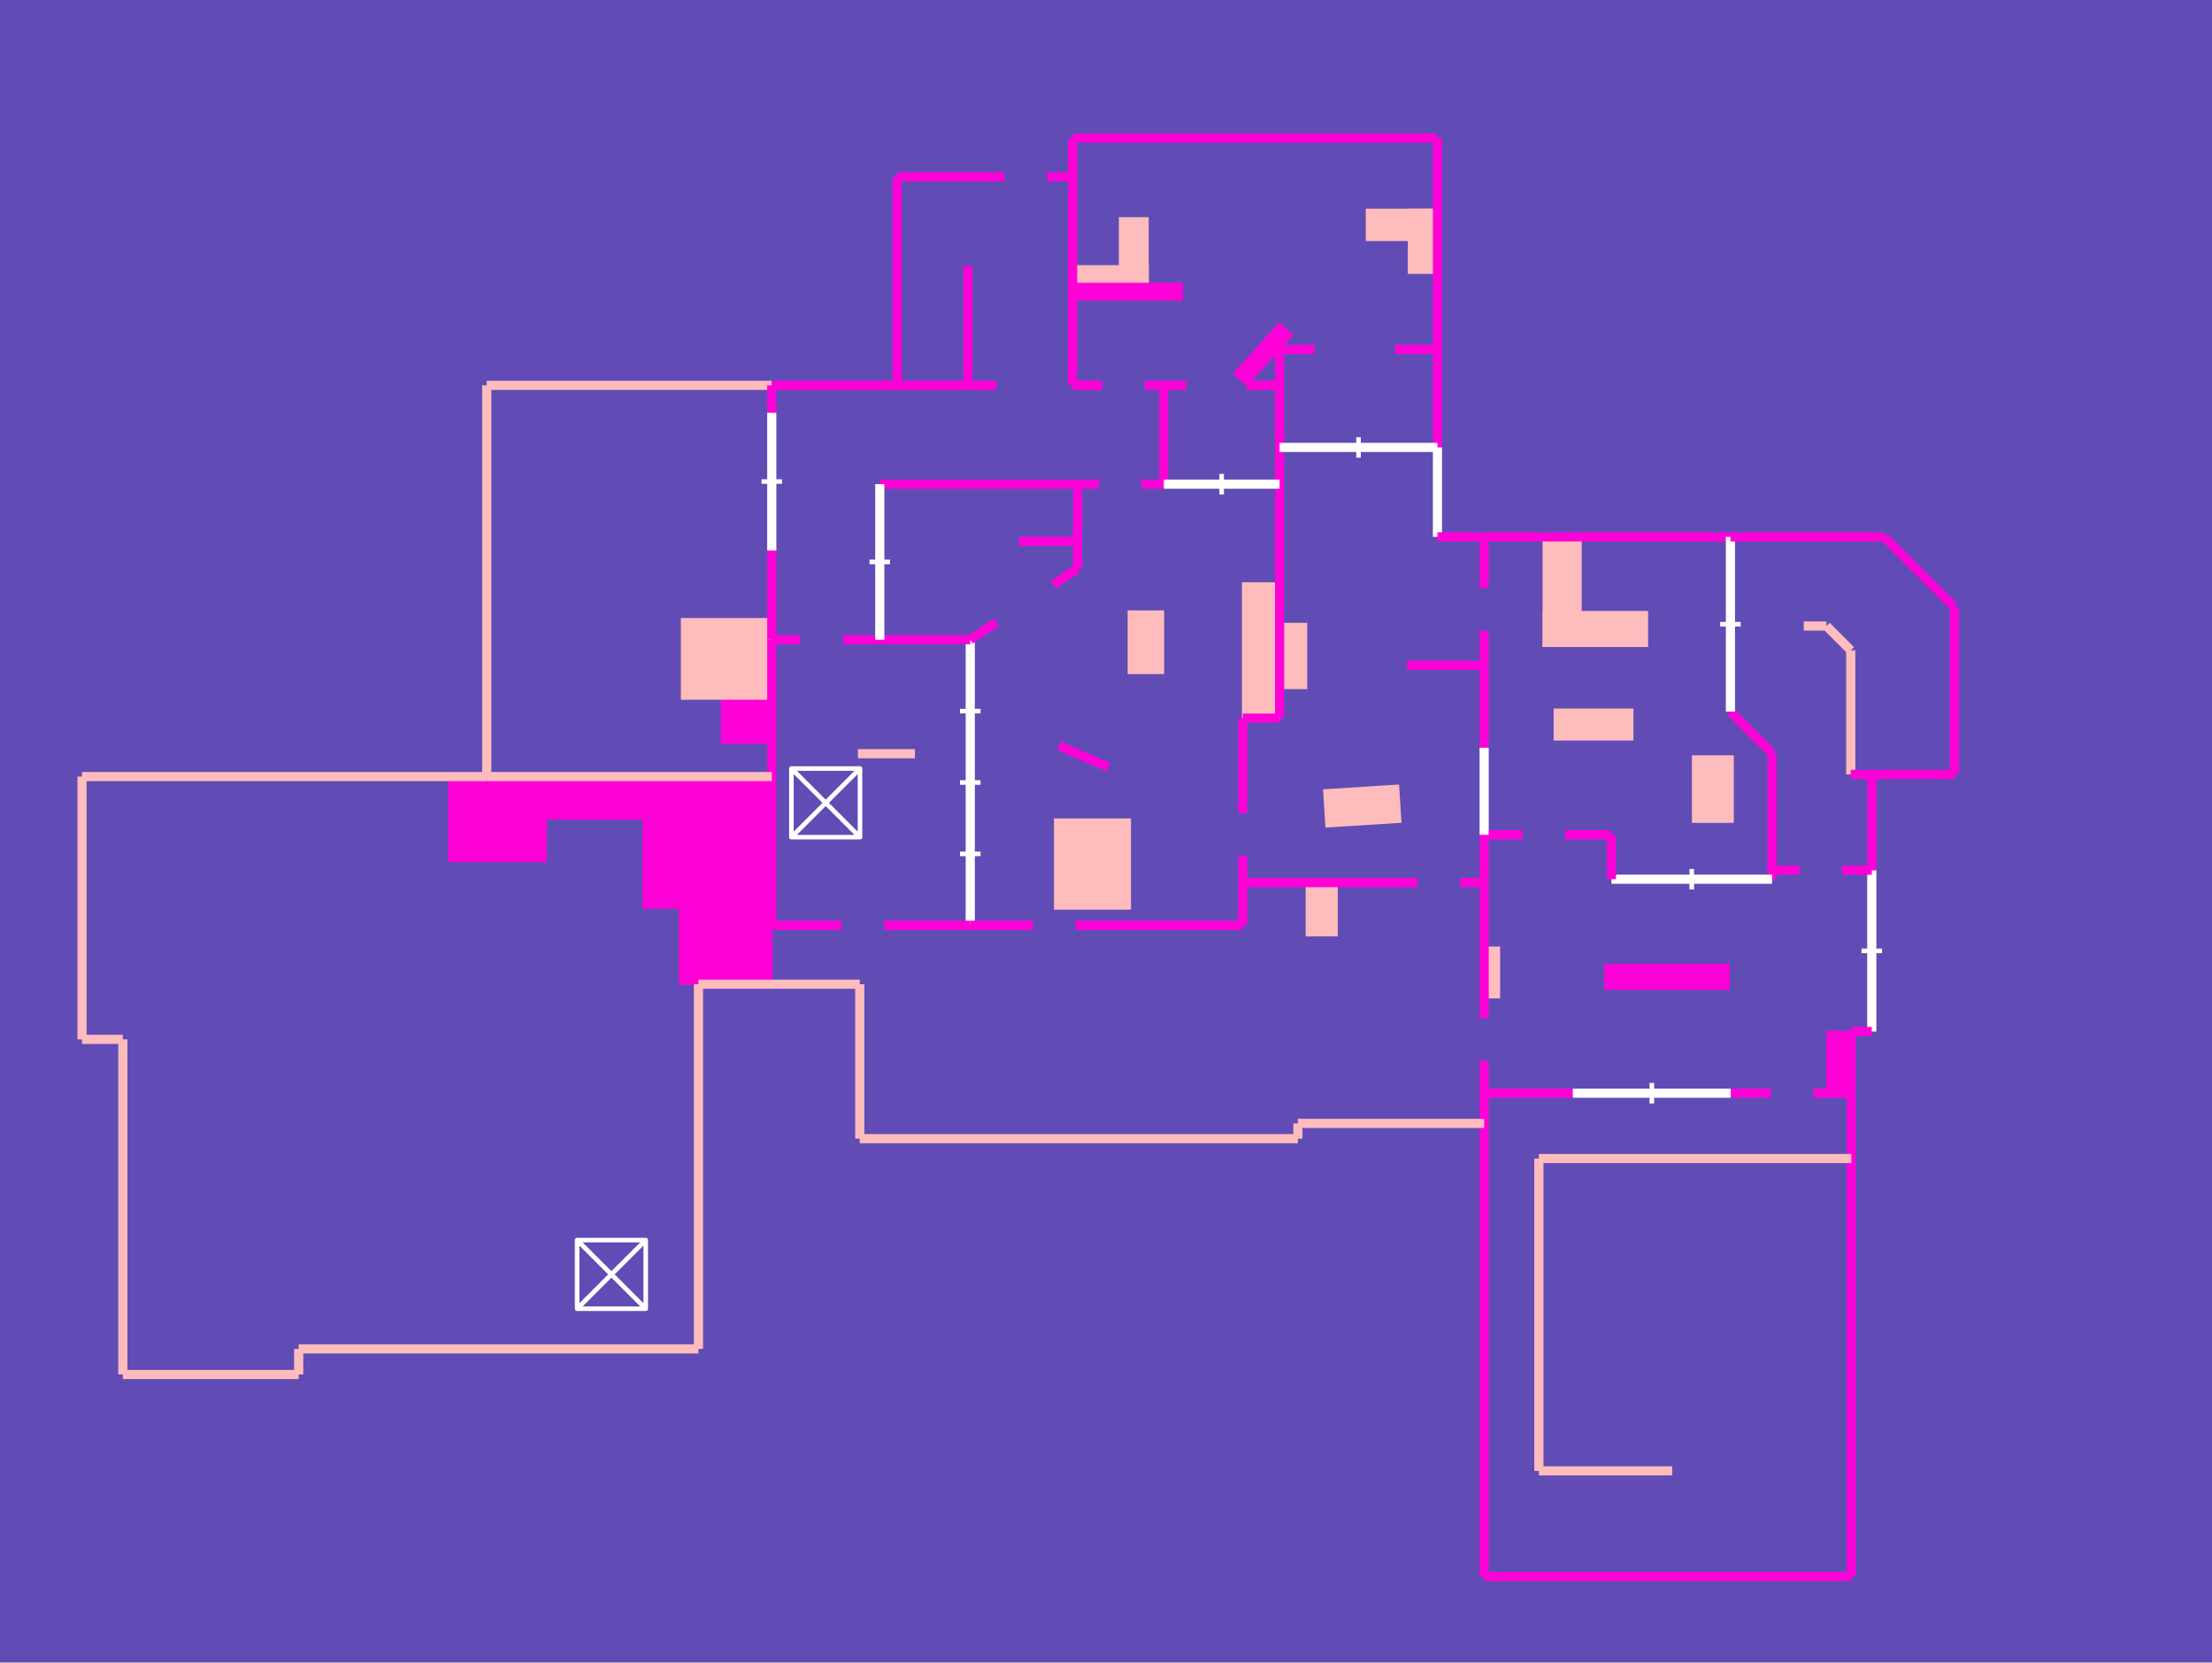
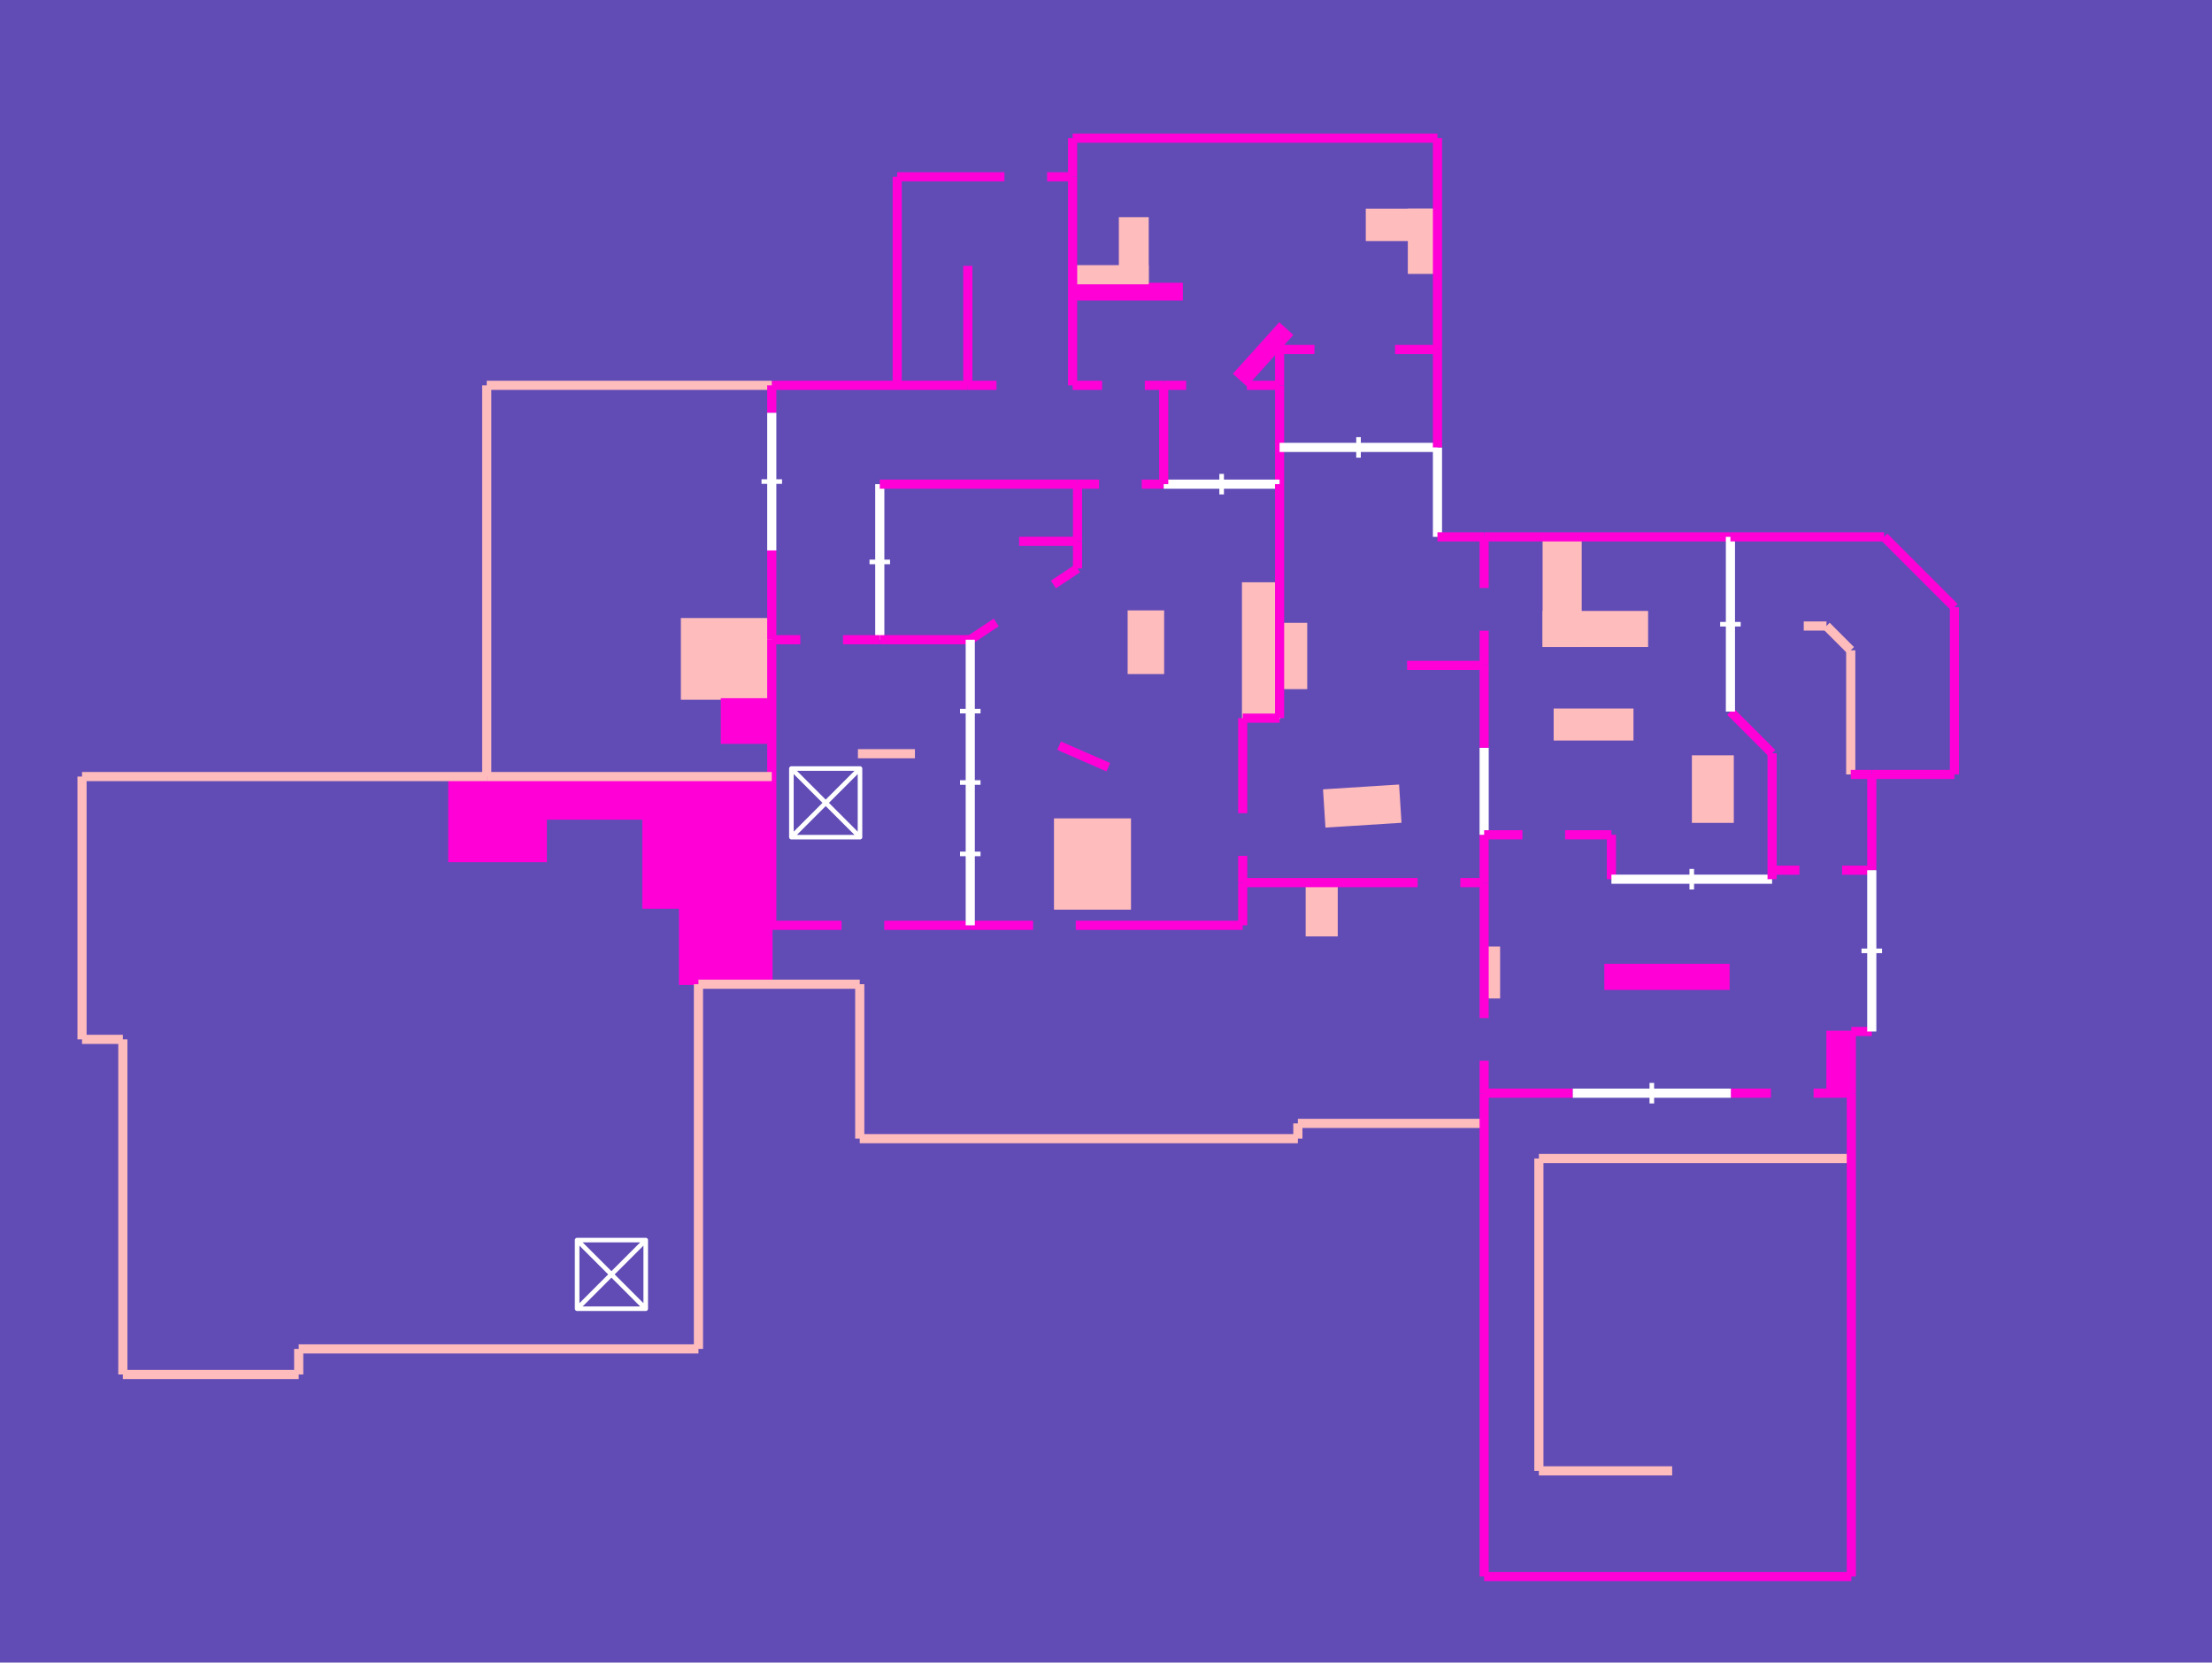
<svg xmlns="http://www.w3.org/2000/svg" viewBox="-533 -420 1078 810">
  <rect fill="#614CB6" height="810" width="1078" x="-533" y="-420" />
-   <path d="M-181.354,57.954 L-156.883,57.954 L-156.883,79.455 L-181.354,79.455 z" fill="#FF00D7" stroke="#FF00D7" stroke-width="0.75" transform="scale(1, -1)" />
-   <path d="M311.573,19.464 L291.91,19.464 L291.91,51.643 L311.573,51.643 z" fill="#FFBCBC" stroke="#FFBCBC" stroke-width="0.75" transform="scale(1, -1)" />
-   <path d="M90.482,262.47 L96.775,256.795 L74.656,232.266 L68.363,237.941 z" fill="#FF00D7" stroke="#FF00D7" stroke-width="0.75" transform="scale(1, -1)" />
-   <path d="M12.641,313.822 L26.442,313.822 L26.442,281.855 L12.641,281.855 z" fill="#FFBCBC" stroke="#FFBCBC" stroke-width="0.75" transform="scale(1, -1)" />
-   <path d="M-314.191,41.656 L-266.869,41.656 L-266.869,0.317 L-314.191,0.317 z" fill="#FF00D7" stroke="#FF00D7" stroke-width="0.75" transform="scale(1, -1)" />
-   <path d="M113.302,17.186 L112.166,35.073 L148.476,37.38 L149.613,19.493 z" fill="#FFBCBC" stroke="#FFBCBC" stroke-width="0.75" transform="scale(1, -1)" />
-   <path d="M-266.869,21.028 L-156.883,21.028 L-156.883,41.656 L-266.869,41.656 z" fill="#FF00D7" stroke="#FF00D7" stroke-width="0.75" transform="scale(1, -1)" />
-   <path d="M153.474,286.924 L167.535,286.924 L167.535,317.966 L153.474,317.966 z" fill="#FFBCBC" stroke="#FFBCBC" stroke-width="0.75" transform="scale(1, -1)" />
-   <path d="M17.802,-22.813 L-18.973,-22.813 L-18.973,20.9 L17.802,20.9 z" fill="#FFBCBC" stroke="#FFBCBC" stroke-width="0.75" transform="scale(1, -1)" />
-   <path d="M262.677,74.43 L224.537,74.43 L224.537,59.587 L262.677,59.587 z" fill="#FFBCBC" stroke="#FFBCBC" stroke-width="0.75" transform="scale(1, -1)" />
-   <path d="M237.454,158.441 L219.147,158.441 L219.147,105.156 L237.454,105.156 z" fill="#FFBCBC" stroke="#FFBCBC" stroke-width="0.75" transform="scale(1, -1)" />
-   <path d="M33.956,91.966 L16.928,91.966 L16.928,122.242 L33.956,122.242 z" fill="#FFBCBC" stroke="#FFBCBC" stroke-width="0.75" transform="scale(1, -1)" />
-   <path d="M103.678,-10.015 L118.56,-10.015 L118.56,-35.846 L103.678,-35.846 z" fill="#FFBCBC" stroke="#FFBCBC" stroke-width="0.75" transform="scale(1, -1)" />
-   <path d="M26.442,281.855 L-10.264,281.855 L-10.264,290.447 L26.442,290.447 z" fill="#FFBCBC" stroke="#FFBCBC" stroke-width="0.75" transform="scale(1, -1)" />
  <path d="M-156.883,41.656 L-201.744,41.656 L-201.744,-59.508 L-156.883,-59.508 z" fill="#FF00D7" stroke="#FF00D7" stroke-width="0.75" transform="scale(1, -1)" />
  <path d="M219.147,105.156 L269.811,105.156 L269.811,121.969 L219.147,121.969 z" fill="#FFBCBC" stroke="#FFBCBC" stroke-width="0.75" transform="scale(1, -1)" />
+   <path d="M12.641,313.822 L26.442,313.822 L26.442,281.855 L12.641,281.855 z" fill="#FFBCBC" stroke="#FFBCBC" stroke-width="0.75" transform="scale(1, -1)" />
+   <path d="M-219.61,21.028 L-201.744,21.028 L-201.744,-22.376 L-219.61,-22.376 z" fill="#FF00D7" stroke="#FF00D7" stroke-width="0.75" transform="scale(1, -1)" />
+   <path d="M72.63,135.938 L90.597,135.938 L90.597,70.111 L72.63,70.111 z" fill="#FFBCBC" stroke="#FFBCBC" stroke-width="0.75" transform="scale(1, -1)" />
+   <path d="M153.474,286.924 L167.535,286.924 L167.535,317.966 L153.474,317.966 z" fill="#FFBCBC" stroke="#FFBCBC" stroke-width="0.75" transform="scale(1, -1)" />
  <path d="M249.226,-49.944 L309.532,-49.944 L309.532,-61.911 L249.226,-61.911 z" fill="#FF00D7" stroke="#FF00D7" stroke-width="0.75" transform="scale(1, -1)" />
-   <path d="M-219.61,21.028 L-201.744,21.028 L-201.744,-22.376 L-219.61,-22.376 z" fill="#FF00D7" stroke="#FF00D7" stroke-width="0.75" transform="scale(1, -1)" />
+   <path d="M237.454,158.441 L219.147,158.441 L219.147,105.156 L237.454,105.156 z" fill="#FFBCBC" stroke="#FFBCBC" stroke-width="0.75" transform="scale(1, -1)" />
+   <path d="M90.482,262.47 L96.775,256.795 L74.656,232.266 L68.363,237.941 z" fill="#FF00D7" stroke="#FF00D7" stroke-width="0.75" transform="scale(1, -1)" />
+   <path d="M197.686,-41.537 L190.282,-41.537 L190.282,-66.075 L197.686,-66.075 z" fill="#FFBCBC" stroke="#FFBCBC" stroke-width="0.75" transform="scale(1, -1)" />
+   <path d="M311.573,19.464 L291.91,19.464 L291.91,51.643 L311.573,51.643 z" fill="#FFBCBC" stroke="#FFBCBC" stroke-width="0.75" transform="scale(1, -1)" />
+   <path d="M132.982,317.966 L167.535,317.966 L167.535,302.934 L132.982,302.934 z" fill="#FFBCBC" stroke="#FFBCBC" stroke-width="0.75" transform="scale(1, -1)" />
+   <path d="M-314.191,41.656 L-266.869,41.656 L-266.869,0.317 L-314.191,0.317 z" fill="#FF00D7" stroke="#FF00D7" stroke-width="0.75" transform="scale(1, -1)" />
+   <path d="M262.677,74.43 L224.537,74.43 L224.537,59.587 L262.677,59.587 z" fill="#FFBCBC" stroke="#FFBCBC" stroke-width="0.75" transform="scale(1, -1)" />
+   <path d="M357.44,-82.551 L369.233,-82.551 L369.233,-112.609 L357.44,-112.609 z" fill="#FF00D7" stroke="#FF00D7" stroke-width="0.75" transform="scale(1, -1)" />
+   <path d="M-266.869,21.028 L-156.883,21.028 L-156.883,41.656 L-266.869,41.656 z" fill="#FF00D7" stroke="#FF00D7" stroke-width="0.75" transform="scale(1, -1)" />
+   <path d="M-10.264,273.951 L43.075,273.951 L43.075,281.855 L-10.264,281.855 z" fill="#FF00D7" stroke="#FF00D7" stroke-width="0.75" transform="scale(1, -1)" />
  <path d="M-200.805,118.513 L-156.883,118.513 L-156.883,79.455 L-200.805,79.455 z" fill="#FFBCBC" stroke="#FFBCBC" stroke-width="0.75" transform="scale(1, -1)" />
+   <path d="M26.442,281.855 L-10.264,281.855 L-10.264,290.447 L26.442,290.447 z" fill="#FFBCBC" stroke="#FFBCBC" stroke-width="0.75" transform="scale(1, -1)" />
+   <path d="M-181.354,57.954 L-156.883,57.954 L-156.883,79.455 L-181.354,79.455 z" fill="#FF00D7" stroke="#FF00D7" stroke-width="0.75" transform="scale(1, -1)" />
  <path d="M90.597,84.627 L103.692,84.627 L103.692,116.167 L90.597,116.167 z" fill="#FFBCBC" stroke="#FFBCBC" stroke-width="0.75" transform="scale(1, -1)" />
-   <path d="M197.686,-41.537 L190.282,-41.537 L190.282,-66.075 L197.686,-66.075 z" fill="#FFBCBC" stroke="#FFBCBC" stroke-width="0.75" transform="scale(1, -1)" />
-   <path d="M72.63,135.938 L90.597,135.938 L90.597,70.111 L72.63,70.111 z" fill="#FFBCBC" stroke="#FFBCBC" stroke-width="0.75" transform="scale(1, -1)" />
-   <path d="M357.44,-82.551 L369.233,-82.551 L369.233,-112.609 L357.44,-112.609 z" fill="#FF00D7" stroke="#FF00D7" stroke-width="0.75" transform="scale(1, -1)" />
-   <path d="M-10.264,273.951 L43.075,273.951 L43.075,281.855 L-10.264,281.855 z" fill="#FF00D7" stroke="#FF00D7" stroke-width="0.75" transform="scale(1, -1)" />
-   <path d="M132.982,317.966 L167.535,317.966 L167.535,302.934 L132.982,302.934 z" fill="#FFBCBC" stroke="#FFBCBC" stroke-width="0.75" transform="scale(1, -1)" />
+   <path d="M103.678,-10.015 L118.56,-10.015 L118.56,-35.846 L103.678,-35.846 z" fill="#FFBCBC" stroke="#FFBCBC" stroke-width="0.75" transform="scale(1, -1)" />
+   <path d="M113.302,17.186 L112.166,35.073 L148.476,37.38 L149.613,19.493 z" fill="#FFBCBC" stroke="#FFBCBC" stroke-width="0.75" transform="scale(1, -1)" />
+   <path d="M17.802,-22.813 L-18.973,-22.813 L-18.973,20.9 L17.802,20.9 z" fill="#FFBCBC" stroke="#FFBCBC" stroke-width="0.75" transform="scale(1, -1)" />
+   <path d="M33.956,91.966 L16.928,91.966 L16.928,122.242 L33.956,122.242 z" fill="#FFBCBC" stroke="#FFBCBC" stroke-width="0.75" transform="scale(1, -1)" />
  <path d="M-147.319,12.127 L-113.886,45.559 L-147.319,45.559 L-113.886,12.127 L-147.319,12.127 L-147.319,45.559 L-113.886,45.559 L-113.886,12.127 z" fill="none" stroke="#FFFFFF" stroke-linejoin="round" stroke-width="2.229" transform="scale(1, -1)" />
  <path d="M-251.743,-217.611 L-218.31,-184.179 L-251.743,-184.179 L-218.31,-217.611 L-251.743,-217.611 L-251.743,-184.179 L-218.31,-184.179 L-218.31,-217.611 z" fill="none" stroke="#FFFFFF" stroke-linejoin="round" stroke-width="2.229" transform="scale(1, -1)" />
-   <path d="M357.112,115.003 L368.942,103.173 z" fill="none" stroke="#FFBCBC" stroke-width="4.458" transform="scale(1, -1)" />
+   <path d="M252.315,13.282 L252.315,-8.358 z" fill="none" stroke="#FF00D7" stroke-width="4.458" transform="scale(1, -1)" />
+   <path d="M-156.883,232.266 L-95.761,232.266 z" fill="none" stroke="#FF00D7" stroke-width="4.458" transform="scale(1, -1)" />
+   <path d="M216.964,-144.431 L369.233,-144.431 z" fill="none" stroke="#FFBCBC" stroke-width="4.458" transform="scale(1, -1)" />
+   <path d="M-192.611,-59.508 L-114.009,-59.508 z" fill="none" stroke="#FFBCBC" stroke-width="4.458" transform="scale(1, -1)" />
+   <path d="M-61.348,232.266 L-47.37,232.266 z" fill="none" stroke="#FF00D7" stroke-width="4.458" transform="scale(1, -1)" />
+   <path d="M330.618,-3.973 L343.936,-3.973 z" fill="none" stroke="#FF00D7" stroke-width="4.458" transform="scale(1, -1)" />
+   <path d="M364.738,-3.973 L379.196,-3.973 z" fill="none" stroke="#FF00D7" stroke-width="4.458" transform="scale(1, -1)" />
+   <path d="M-7.88,143.03 L-19.63,135.229 z" fill="none" stroke="#FF00D7" stroke-width="4.458" transform="scale(1, -1)" />
+   <path d="M-47.483,116.738 L-60.152,108.328 z" fill="none" stroke="#FF00D7" stroke-width="4.458" transform="scale(1, -1)" />
+   <path d="M-156.883,232.266 L-295.789,232.266 z" fill="none" stroke="#FFBCBC" stroke-width="4.458" transform="scale(1, -1)" />
+   <path d="M379.196,42.693 L379.196,-3.973 z" fill="none" stroke="#FF00D7" stroke-width="4.458" transform="scale(1, -1)" />
+   <path d="M-60.152,-30.813 L-29.543,-30.813 z" fill="none" stroke="#FF00D7" stroke-width="4.458" transform="scale(1, -1)" />
+   <path d="M-8.74,-30.813 L72.63,-30.813 z" fill="none" stroke="#FF00D7" stroke-width="4.458" transform="scale(1, -1)" />
+   <path d="M190.282,158.441 L310.309,158.441 z" fill="none" stroke="#FF00D7" stroke-width="4.458" transform="scale(1, -1)" />
+   <path d="M-7.88,184.12 L-7.88,156.253 z" fill="none" stroke="#FF00D7" stroke-width="4.458" transform="scale(1, -1)" />
+   <path d="M368.942,103.173 L368.942,42.693 z" fill="none" stroke="#FFBCBC" stroke-width="4.458" transform="scale(1, -1)" />
+   <path d="M-114.892,52.783 L-87.115,52.783 z" fill="none" stroke="#FFBCBC" stroke-width="4.458" transform="scale(1, -1)" />
+   <path d="M99.508,-134.763 L99.508,-127.327 z" fill="none" stroke="#FFBCBC" stroke-width="4.458" transform="scale(1, -1)" />
+   <path d="M-104.245,184.12 L-104.245,108.328 z" fill="none" stroke="#FFFFFF" stroke-width="4.458" transform="scale(1, -1)" />
+   <path d="M-109.245,146.224 L-99.245,146.224 z" fill="none" stroke="#FFFFFF" stroke-width="2.229" transform="scale(1, -1)" />
+   <path d="M-10.264,232.266 L4.102,232.266 z" fill="none" stroke="#FF00D7" stroke-width="4.458" transform="scale(1, -1)" />
+   <path d="M24.905,232.266 L34.123,232.266 z" fill="none" stroke="#FF00D7" stroke-width="4.458" transform="scale(1, -1)" />
+   <path d="M90.597,184.12 L90.597,232.266 z" fill="none" stroke="#FF00D7" stroke-width="4.458" transform="scale(1, -1)" />
+   <path d="M190.282,-10.015 L190.282,13.282 z" fill="none" stroke="#FF00D7" stroke-width="4.458" transform="scale(1, -1)" />
+   <path d="M216.964,-296.617 L281.911,-296.617 z" fill="none" stroke="#FFBCBC" stroke-width="4.458" transform="scale(1, -1)" />
+   <path d="M190.282,158.441 L190.282,133.508 z" fill="none" stroke="#FF00D7" stroke-width="4.458" transform="scale(1, -1)" />
+   <path d="M190.282,112.705 L190.282,95.81 z" fill="none" stroke="#FF00D7" stroke-width="4.458" transform="scale(1, -1)" />
+   <path d="M90.597,249.727 L90.597,232.266 z" fill="none" stroke="#FF00D7" stroke-width="4.458" transform="scale(1, -1)" />
+   <path d="M-114.009,-134.763 L99.508,-134.763 z" fill="none" stroke="#FFBCBC" stroke-width="4.458" transform="scale(1, -1)" />
+   <path d="M-10.264,352.694 L-10.264,333.874 z" fill="none" stroke="#FF00D7" stroke-width="4.458" transform="scale(1, -1)" />
+   <path d="M346.041,115.003 L357.112,115.003 z" fill="none" stroke="#FFBCBC" stroke-width="4.458" transform="scale(1, -1)" />
+   <path d="M190.282,-10.015 L178.684,-10.015 z" fill="none" stroke="#FF00D7" stroke-width="4.458" transform="scale(1, -1)" />
+   <path d="M157.881,-10.015 L72.63,-10.015 z" fill="none" stroke="#FF00D7" stroke-width="4.458" transform="scale(1, -1)" />
+   <path d="M419.472,42.693 L419.472,124.158 z" fill="none" stroke="#FF00D7" stroke-width="4.458" transform="scale(1, -1)" />
+   <path d="M190.282,55.687 L190.282,13.282 z" fill="none" stroke="#FFFFFF" stroke-width="4.458" transform="scale(1, -1)" />
+   <path d="M-114.009,-59.508 L-114.009,-134.763 z" fill="none" stroke="#FFBCBC" stroke-width="4.458" transform="scale(1, -1)" />
+   <path d="M-60.152,108.328 L-104.245,108.328 z" fill="none" stroke="#FF00D7" stroke-width="4.458" transform="scale(1, -1)" />
+   <path d="M167.535,249.727 L146.872,249.727 z" fill="none" stroke="#FF00D7" stroke-width="4.458" transform="scale(1, -1)" />
+   <path d="M107.59,249.727 L90.597,249.727 z" fill="none" stroke="#FF00D7" stroke-width="4.458" transform="scale(1, -1)" />
+   <path d="M-10.264,232.266 L-10.264,333.874 z" fill="none" stroke="#FF00D7" stroke-width="4.458" transform="scale(1, -1)" />
+   <path d="M310.509,-112.609 L330.04,-112.609 z" fill="none" stroke="#FF00D7" stroke-width="4.458" transform="scale(1, -1)" />
+   <path d="M350.843,-112.609 L369.233,-112.609 z" fill="none" stroke="#FF00D7" stroke-width="4.458" transform="scale(1, -1)" />
+   <path d="M45.071,232.266 L34.123,232.266 z" fill="none" stroke="#FF00D7" stroke-width="4.458" transform="scale(1, -1)" />
+   <path d="M190.282,-112.609 L233.496,-112.609 z" fill="none" stroke="#FF00D7" stroke-width="4.458" transform="scale(1, -1)" />
+   <path d="M34.123,184.12 L23.416,184.12 z" fill="none" stroke="#FF00D7" stroke-width="4.458" transform="scale(1, -1)" />
+   <path d="M2.613,184.12 L-7.88,184.12 z" fill="none" stroke="#FF00D7" stroke-width="4.458" transform="scale(1, -1)" />
+   <path d="M-156.883,151.812 L-156.883,218.951 z" fill="none" stroke="#FFFFFF" stroke-width="4.458" transform="scale(1, -1)" />
+   <path d="M-151.883,185.381 L-161.883,185.381 z" fill="none" stroke="#FFFFFF" stroke-width="2.229" transform="scale(1, -1)" />
+   <path d="M-104.245,184.12 L-7.88,184.12 z" fill="none" stroke="#FF00D7" stroke-width="4.458" transform="scale(1, -1)" />
+   <path d="M369.233,-82.551 L369.233,-112.609 z" fill="none" stroke="#FF00D7" stroke-width="4.458" transform="scale(1, -1)" />
+   <path d="M90.597,184.12 L34.123,184.12 z" fill="none" stroke="#FFFFFF" stroke-width="4.458" transform="scale(1, -1)" />
+   <path d="M62.36,189.12 L62.36,179.12 z" fill="none" stroke="#FFFFFF" stroke-width="2.229" transform="scale(1, -1)" />
+   <path d="M-156.883,108.328 L-156.883,-30.813 z" fill="none" stroke="#FF00D7" stroke-width="4.458" transform="scale(1, -1)" />
+   <path d="M-493.022,-86.385 L-473.129,-86.385 z" fill="none" stroke="#FFBCBC" stroke-width="4.458" transform="scale(1, -1)" />
+   <path d="M369.233,-82.551 L379.196,-82.551 z" fill="none" stroke="#FF00D7" stroke-width="4.458" transform="scale(1, -1)" />
+   <path d="M379.196,-3.973 L379.196,-82.551 z" fill="none" stroke="#FFFFFF" stroke-width="4.458" transform="scale(1, -1)" />
+   <path d="M374.196,-43.262 L384.196,-43.262 z" fill="none" stroke="#FFFFFF" stroke-width="2.229" transform="scale(1, -1)" />
+   <path d="M167.535,202.02 L167.535,158.441 z" fill="none" stroke="#FFFFFF" stroke-width="4.458" transform="scale(1, -1)" />
+   <path d="M-473.129,-249.659 L-387.429,-249.659 z" fill="none" stroke="#FFBCBC" stroke-width="4.458" transform="scale(1, -1)" />
+   <path d="M379.196,42.693 L419.472,42.693 z" fill="none" stroke="#FF00D7" stroke-width="4.458" transform="scale(1, -1)" />
+   <path d="M233.496,-112.609 L310.509,-112.609 z" fill="none" stroke="#FFFFFF" stroke-width="4.458" transform="scale(1, -1)" />
+   <path d="M272.002,-117.609 L272.002,-107.609 z" fill="none" stroke="#FFFFFF" stroke-width="2.229" transform="scale(1, -1)" />
+   <path d="M-156.883,41.656 L-295.789,41.656 z" fill="none" stroke="#FFBCBC" stroke-width="4.458" transform="scale(1, -1)" />
+   <path d="M72.63,70.111 L90.597,70.111 z" fill="none" stroke="#FF00D7" stroke-width="4.458" transform="scale(1, -1)" />
+   <path d="M310.309,73.317 L330.618,53.008 z" fill="none" stroke="#FF00D7" stroke-width="4.458" transform="scale(1, -1)" />
+   <path d="M90.597,232.266 L74.656,232.266 z" fill="none" stroke="#FF00D7" stroke-width="4.458" transform="scale(1, -1)" />
+   <path d="M-473.129,-86.385 L-473.129,-249.659 z" fill="none" stroke="#FFBCBC" stroke-width="4.458" transform="scale(1, -1)" />
+   <path d="M190.282,55.687 L190.282,95.81 z" fill="none" stroke="#FF00D7" stroke-width="4.458" transform="scale(1, -1)" />
+   <path d="M252.315,-8.358 L330.618,-8.358 z" fill="none" stroke="#FFFFFF" stroke-width="4.458" transform="scale(1, -1)" />
+   <path d="M291.467,-13.358 L291.467,-3.358 z" fill="none" stroke="#FFFFFF" stroke-width="2.229" transform="scale(1, -1)" />
+   <path d="M-7.88,156.253 L-7.88,143.03 z" fill="none" stroke="#FF00D7" stroke-width="4.458" transform="scale(1, -1)" />
+   <path d="M330.618,53.008 L330.618,-8.358 z" fill="none" stroke="#FF00D7" stroke-width="4.458" transform="scale(1, -1)" />
+   <path d="M-387.429,-249.659 L-387.429,-237.198 z" fill="none" stroke="#FFBCBC" stroke-width="4.458" transform="scale(1, -1)" />
+   <path d="M190.282,13.282 L208.934,13.282 z" fill="none" stroke="#FF00D7" stroke-width="4.458" transform="scale(1, -1)" />
+   <path d="M229.736,13.282 L252.315,13.282 z" fill="none" stroke="#FF00D7" stroke-width="4.458" transform="scale(1, -1)" />
+   <path d="M-61.348,290.466 L-61.348,232.266 z" fill="none" stroke="#FF00D7" stroke-width="4.458" transform="scale(1, -1)" />
+   <path d="M72.63,-10.015 L72.63,3.003 z" fill="none" stroke="#FF00D7" stroke-width="4.458" transform="scale(1, -1)" />
+   <path d="M72.63,23.806 L72.63,70.111 z" fill="none" stroke="#FF00D7" stroke-width="4.458" transform="scale(1, -1)" />
+   <path d="M-156.883,108.328 L-156.883,151.812 z" fill="none" stroke="#FF00D7" stroke-width="4.458" transform="scale(1, -1)" />
+   <path d="M34.123,232.266 L34.123,184.12 z" fill="none" stroke="#FF00D7" stroke-width="4.458" transform="scale(1, -1)" />
+   <path d="M-156.883,-30.813 L-122.881,-30.813 z" fill="none" stroke="#FF00D7" stroke-width="4.458" transform="scale(1, -1)" />
+   <path d="M-102.078,-30.813 L-60.152,-30.813 z" fill="none" stroke="#FF00D7" stroke-width="4.458" transform="scale(1, -1)" />
+   <path d="M190.282,95.81 L152.732,95.81 z" fill="none" stroke="#FF00D7" stroke-width="4.458" transform="scale(1, -1)" />
+   <path d="M-95.761,333.874 L-43.493,333.874 z" fill="none" stroke="#FF00D7" stroke-width="4.458" transform="scale(1, -1)" />
+   <path d="M-22.69,333.874 L-10.264,333.874 z" fill="none" stroke="#FF00D7" stroke-width="4.458" transform="scale(1, -1)" />
+   <path d="M-104.245,108.328 L-122.159,108.328 z" fill="none" stroke="#FF00D7" stroke-width="4.458" transform="scale(1, -1)" />
+   <path d="M-142.962,108.328 L-156.883,108.328 z" fill="none" stroke="#FF00D7" stroke-width="4.458" transform="scale(1, -1)" />
+   <path d="M7.115,46.214 L-16.859,56.708 z" fill="none" stroke="#FF00D7" stroke-width="4.458" transform="scale(1, -1)" />
+   <path d="M-387.429,-237.198 L-192.611,-237.198 z" fill="none" stroke="#FFBCBC" stroke-width="4.458" transform="scale(1, -1)" />
+   <path d="M-295.789,41.656 L-493.022,41.656 z" fill="none" stroke="#FFBCBC" stroke-width="4.458" transform="scale(1, -1)" />
+   <path d="M368.942,42.693 L379.196,42.693 z" fill="none" stroke="#FF00D7" stroke-width="4.458" transform="scale(1, -1)" />
+   <path d="M167.535,202.02 L90.597,202.02 z" fill="none" stroke="#FFFFFF" stroke-width="4.458" transform="scale(1, -1)" />
+   <path d="M129.066,207.02 L129.066,197.02 z" fill="none" stroke="#FFFFFF" stroke-width="2.229" transform="scale(1, -1)" />
+   <path d="M369.233,-348.083 L190.282,-348.083 z" fill="none" stroke="#FF00D7" stroke-width="4.458" transform="scale(1, -1)" />
+   <path d="M167.535,352.694 L167.535,249.727 z" fill="none" stroke="#FF00D7" stroke-width="4.458" transform="scale(1, -1)" />
  <path d="M369.233,-112.609 L369.233,-348.083 z" fill="none" stroke="#FF00D7" stroke-width="4.458" transform="scale(1, -1)" />
-   <path d="M330.618,53.008 L330.618,-8.358 z" fill="none" stroke="#FF00D7" stroke-width="4.458" transform="scale(1, -1)" />
+   <path d="M310.309,158.441 L310.309,73.317 z" fill="none" stroke="#FFFFFF" stroke-width="4.458" transform="scale(1, -1)" />
+   <path d="M305.309,115.879 L315.309,115.879 z" fill="none" stroke="#FFFFFF" stroke-width="2.229" transform="scale(1, -1)" />
+   <path d="M167.535,249.727 L167.535,202.02 z" fill="none" stroke="#FF00D7" stroke-width="4.458" transform="scale(1, -1)" />
+   <path d="M167.535,158.441 L190.282,158.441 z" fill="none" stroke="#FF00D7" stroke-width="4.458" transform="scale(1, -1)" />
+   <path d="M-10.264,352.694 L167.535,352.694 z" fill="none" stroke="#FF00D7" stroke-width="4.458" transform="scale(1, -1)" />
+   <path d="M90.597,70.111 L90.597,184.12 z" fill="none" stroke="#FF00D7" stroke-width="4.458" transform="scale(1, -1)" />
+   <path d="M99.508,-127.327 L190.282,-127.327 z" fill="none" stroke="#FFBCBC" stroke-width="4.458" transform="scale(1, -1)" />
+   <path d="M-61.348,232.266 L-95.761,232.266 z" fill="none" stroke="#FF00D7" stroke-width="4.458" transform="scale(1, -1)" />
+   <path d="M419.472,124.158 L385.19,158.441 z" fill="none" stroke="#FF00D7" stroke-width="4.458" transform="scale(1, -1)" />
+   <path d="M-295.789,232.266 L-295.789,41.656 z" fill="none" stroke="#FFBCBC" stroke-width="4.458" transform="scale(1, -1)" />
+   <path d="M385.19,158.441 L310.309,158.441 z" fill="none" stroke="#FF00D7" stroke-width="4.458" transform="scale(1, -1)" />
+   <path d="M72.63,-30.813 L72.63,-10.015 z" fill="none" stroke="#FF00D7" stroke-width="4.458" transform="scale(1, -1)" />
  <path d="M-60.152,108.328 L-60.152,-30.813 z" fill="none" stroke="#FFFFFF" stroke-width="4.458" transform="scale(1, -1)" />
  <path d="M-65.152,73.542 L-55.152,73.542 z" fill="none" stroke="#FFFFFF" stroke-width="2.229" transform="scale(1, -1)" />
  <path d="M-65.152,38.757 L-55.152,38.757 z" fill="none" stroke="#FFFFFF" stroke-width="2.229" transform="scale(1, -1)" />
  <path d="M-65.152,3.972 L-55.152,3.972 z" fill="none" stroke="#FFFFFF" stroke-width="2.229" transform="scale(1, -1)" />
-   <path d="M90.597,184.12 L90.597,232.266 z" fill="none" stroke="#FF00D7" stroke-width="4.458" transform="scale(1, -1)" />
-   <path d="M-156.883,-30.813 L-122.881,-30.813 z" fill="none" stroke="#FF00D7" stroke-width="4.458" transform="scale(1, -1)" />
-   <path d="M-102.078,-30.813 L-60.152,-30.813 z" fill="none" stroke="#FF00D7" stroke-width="4.458" transform="scale(1, -1)" />
-   <path d="M-295.789,232.266 L-295.789,41.656 z" fill="none" stroke="#FFBCBC" stroke-width="4.458" transform="scale(1, -1)" />
-   <path d="M-473.129,-86.385 L-473.129,-249.659 z" fill="none" stroke="#FFBCBC" stroke-width="4.458" transform="scale(1, -1)" />
-   <path d="M-7.88,156.253 L-7.88,143.03 z" fill="none" stroke="#FF00D7" stroke-width="4.458" transform="scale(1, -1)" />
-   <path d="M-387.429,-237.198 L-192.611,-237.198 z" fill="none" stroke="#FFBCBC" stroke-width="4.458" transform="scale(1, -1)" />
-   <path d="M190.282,13.282 L208.934,13.282 z" fill="none" stroke="#FF00D7" stroke-width="4.458" transform="scale(1, -1)" />
-   <path d="M229.736,13.282 L252.315,13.282 z" fill="none" stroke="#FF00D7" stroke-width="4.458" transform="scale(1, -1)" />
-   <path d="M216.964,-296.617 L281.911,-296.617 z" fill="none" stroke="#FFBCBC" stroke-width="4.458" transform="scale(1, -1)" />
-   <path d="M190.282,55.687 L190.282,95.81 z" fill="none" stroke="#FF00D7" stroke-width="4.458" transform="scale(1, -1)" />
-   <path d="M-387.429,-249.659 L-387.429,-237.198 z" fill="none" stroke="#FFBCBC" stroke-width="4.458" transform="scale(1, -1)" />
-   <path d="M310.309,73.317 L330.618,53.008 z" fill="none" stroke="#FF00D7" stroke-width="4.458" transform="scale(1, -1)" />
-   <path d="M45.071,232.266 L34.123,232.266 z" fill="none" stroke="#FF00D7" stroke-width="4.458" transform="scale(1, -1)" />
-   <path d="M-7.88,184.12 L-7.88,156.253 z" fill="none" stroke="#FF00D7" stroke-width="4.458" transform="scale(1, -1)" />
-   <path d="M-156.883,232.266 L-295.789,232.266 z" fill="none" stroke="#FFBCBC" stroke-width="4.458" transform="scale(1, -1)" />
-   <path d="M167.535,249.727 L167.535,202.02 z" fill="none" stroke="#FF00D7" stroke-width="4.458" transform="scale(1, -1)" />
-   <path d="M-10.264,232.266 L-10.264,333.874 z" fill="none" stroke="#FF00D7" stroke-width="4.458" transform="scale(1, -1)" />
-   <path d="M107.59,249.727 L90.597,249.727 z" fill="none" stroke="#FF00D7" stroke-width="4.458" transform="scale(1, -1)" />
-   <path d="M379.196,-3.973 L379.196,-82.551 z" fill="none" stroke="#FFFFFF" stroke-width="4.458" transform="scale(1, -1)" />
-   <path d="M374.196,-43.262 L384.196,-43.262 z" fill="none" stroke="#FFFFFF" stroke-width="2.229" transform="scale(1, -1)" />
-   <path d="M99.508,-134.763 L99.508,-127.327 z" fill="none" stroke="#FFBCBC" stroke-width="4.458" transform="scale(1, -1)" />
-   <path d="M-10.264,352.694 L167.535,352.694 z" fill="none" stroke="#FF00D7" stroke-width="4.458" transform="scale(1, -1)" />
-   <path d="M-95.761,333.874 L-43.493,333.874 z" fill="none" stroke="#FF00D7" stroke-width="4.458" transform="scale(1, -1)" />
-   <path d="M-22.69,333.874 L-10.264,333.874 z" fill="none" stroke="#FF00D7" stroke-width="4.458" transform="scale(1, -1)" />
-   <path d="M-192.611,-59.508 L-114.009,-59.508 z" fill="none" stroke="#FFBCBC" stroke-width="4.458" transform="scale(1, -1)" />
-   <path d="M167.535,202.02 L167.535,158.441 z" fill="none" stroke="#FFFFFF" stroke-width="4.458" transform="scale(1, -1)" />
-   <path d="M90.597,232.266 L74.656,232.266 z" fill="none" stroke="#FF00D7" stroke-width="4.458" transform="scale(1, -1)" />
+   <path d="M-7.88,156.253 L-36.353,156.253 z" fill="none" stroke="#FF00D7" stroke-width="4.458" transform="scale(1, -1)" />
+   <path d="M-95.761,232.266 L-95.761,333.874 z" fill="none" stroke="#FF00D7" stroke-width="4.458" transform="scale(1, -1)" />
+   <path d="M-156.883,232.266 L-156.883,218.951 z" fill="none" stroke="#FF00D7" stroke-width="4.458" transform="scale(1, -1)" />
+   <path d="M-192.611,-237.198 L-192.611,-59.508 z" fill="none" stroke="#FFBCBC" stroke-width="4.458" transform="scale(1, -1)" />
+   <path d="M216.964,-296.617 L216.964,-144.431 z" fill="none" stroke="#FFBCBC" stroke-width="4.458" transform="scale(1, -1)" />
+   <path d="M190.282,-348.083 L190.282,-112.609 z" fill="none" stroke="#FF00D7" stroke-width="4.458" transform="scale(1, -1)" />
  <path d="M190.282,-10.015 L190.282,-76.023 z" fill="none" stroke="#FF00D7" stroke-width="4.458" transform="scale(1, -1)" />
  <path d="M190.282,-96.825 L190.282,-112.609 z" fill="none" stroke="#FF00D7" stroke-width="4.458" transform="scale(1, -1)" />
-   <path d="M190.282,158.441 L310.309,158.441 z" fill="none" stroke="#FF00D7" stroke-width="4.458" transform="scale(1, -1)" />
-   <path d="M-104.245,184.12 L-7.88,184.12 z" fill="none" stroke="#FF00D7" stroke-width="4.458" transform="scale(1, -1)" />
+   <path d="M357.112,115.003 L368.942,103.173 z" fill="none" stroke="#FFBCBC" stroke-width="4.458" transform="scale(1, -1)" />
  <path d="M-493.022,41.656 L-493.022,-86.385 z" fill="none" stroke="#FFBCBC" stroke-width="4.458" transform="scale(1, -1)" />
-   <path d="M-156.883,108.328 L-156.883,151.812 z" fill="none" stroke="#FF00D7" stroke-width="4.458" transform="scale(1, -1)" />
-   <path d="M167.535,202.02 L90.597,202.02 z" fill="none" stroke="#FFFFFF" stroke-width="4.458" transform="scale(1, -1)" />
-   <path d="M129.066,207.02 L129.066,197.02 z" fill="none" stroke="#FFFFFF" stroke-width="2.229" transform="scale(1, -1)" />
-   <path d="M310.309,158.441 L310.309,73.317 z" fill="none" stroke="#FFFFFF" stroke-width="4.458" transform="scale(1, -1)" />
-   <path d="M305.309,115.879 L315.309,115.879 z" fill="none" stroke="#FFFFFF" stroke-width="2.229" transform="scale(1, -1)" />
-   <path d="M72.63,-30.813 L72.63,-10.015 z" fill="none" stroke="#FF00D7" stroke-width="4.458" transform="scale(1, -1)" />
-   <path d="M7.115,46.214 L-16.859,56.708 z" fill="none" stroke="#FF00D7" stroke-width="4.458" transform="scale(1, -1)" />
-   <path d="M-192.611,-237.198 L-192.611,-59.508 z" fill="none" stroke="#FFBCBC" stroke-width="4.458" transform="scale(1, -1)" />
-   <path d="M190.282,-112.609 L233.496,-112.609 z" fill="none" stroke="#FF00D7" stroke-width="4.458" transform="scale(1, -1)" />
-   <path d="M167.535,352.694 L167.535,249.727 z" fill="none" stroke="#FF00D7" stroke-width="4.458" transform="scale(1, -1)" />
-   <path d="M252.315,-8.358 L330.618,-8.358 z" fill="none" stroke="#FFFFFF" stroke-width="4.458" transform="scale(1, -1)" />
-   <path d="M291.467,-13.358 L291.467,-3.358 z" fill="none" stroke="#FFFFFF" stroke-width="2.229" transform="scale(1, -1)" />
-   <path d="M-7.88,156.253 L-36.353,156.253 z" fill="none" stroke="#FF00D7" stroke-width="4.458" transform="scale(1, -1)" />
-   <path d="M233.496,-112.609 L310.509,-112.609 z" fill="none" stroke="#FFFFFF" stroke-width="4.458" transform="scale(1, -1)" />
-   <path d="M272.002,-117.609 L272.002,-107.609 z" fill="none" stroke="#FFFFFF" stroke-width="2.229" transform="scale(1, -1)" />
-   <path d="M-60.152,108.328 L-104.245,108.328 z" fill="none" stroke="#FF00D7" stroke-width="4.458" transform="scale(1, -1)" />
-   <path d="M34.123,232.266 L34.123,184.12 z" fill="none" stroke="#FF00D7" stroke-width="4.458" transform="scale(1, -1)" />
-   <path d="M-156.883,151.812 L-156.883,218.951 z" fill="none" stroke="#FFFFFF" stroke-width="4.458" transform="scale(1, -1)" />
-   <path d="M-151.883,185.381 L-161.883,185.381 z" fill="none" stroke="#FFFFFF" stroke-width="2.229" transform="scale(1, -1)" />
-   <path d="M-114.009,-59.508 L-114.009,-134.763 z" fill="none" stroke="#FFBCBC" stroke-width="4.458" transform="scale(1, -1)" />
-   <path d="M-114.892,52.783 L-87.115,52.783 z" fill="none" stroke="#FFBCBC" stroke-width="4.458" transform="scale(1, -1)" />
-   <path d="M346.041,115.003 L357.112,115.003 z" fill="none" stroke="#FFBCBC" stroke-width="4.458" transform="scale(1, -1)" />
-   <path d="M379.196,42.693 L419.472,42.693 z" fill="none" stroke="#FF00D7" stroke-width="4.458" transform="scale(1, -1)" />
-   <path d="M385.19,158.441 L310.309,158.441 z" fill="none" stroke="#FF00D7" stroke-width="4.458" transform="scale(1, -1)" />
-   <path d="M330.618,-3.973 L343.936,-3.973 z" fill="none" stroke="#FF00D7" stroke-width="4.458" transform="scale(1, -1)" />
-   <path d="M364.738,-3.973 L379.196,-3.973 z" fill="none" stroke="#FF00D7" stroke-width="4.458" transform="scale(1, -1)" />
-   <path d="M-156.883,108.328 L-156.883,-30.813 z" fill="none" stroke="#FF00D7" stroke-width="4.458" transform="scale(1, -1)" />
-   <path d="M-7.88,143.03 L-19.63,135.229 z" fill="none" stroke="#FF00D7" stroke-width="4.458" transform="scale(1, -1)" />
-   <path d="M-47.483,116.738 L-60.152,108.328 z" fill="none" stroke="#FF00D7" stroke-width="4.458" transform="scale(1, -1)" />
-   <path d="M216.964,-296.617 L216.964,-144.431 z" fill="none" stroke="#FFBCBC" stroke-width="4.458" transform="scale(1, -1)" />
-   <path d="M-114.009,-134.763 L99.508,-134.763 z" fill="none" stroke="#FFBCBC" stroke-width="4.458" transform="scale(1, -1)" />
-   <path d="M190.282,-10.015 L190.282,13.282 z" fill="none" stroke="#FF00D7" stroke-width="4.458" transform="scale(1, -1)" />
-   <path d="M190.282,-348.083 L190.282,-112.609 z" fill="none" stroke="#FF00D7" stroke-width="4.458" transform="scale(1, -1)" />
-   <path d="M90.597,70.111 L90.597,184.12 z" fill="none" stroke="#FF00D7" stroke-width="4.458" transform="scale(1, -1)" />
-   <path d="M-61.348,232.266 L-95.761,232.266 z" fill="none" stroke="#FF00D7" stroke-width="4.458" transform="scale(1, -1)" />
-   <path d="M190.282,158.441 L190.282,133.508 z" fill="none" stroke="#FF00D7" stroke-width="4.458" transform="scale(1, -1)" />
-   <path d="M190.282,112.705 L190.282,95.81 z" fill="none" stroke="#FF00D7" stroke-width="4.458" transform="scale(1, -1)" />
-   <path d="M379.196,42.693 L379.196,-3.973 z" fill="none" stroke="#FF00D7" stroke-width="4.458" transform="scale(1, -1)" />
-   <path d="M190.282,95.81 L152.732,95.81 z" fill="none" stroke="#FF00D7" stroke-width="4.458" transform="scale(1, -1)" />
-   <path d="M-10.264,352.694 L-10.264,333.874 z" fill="none" stroke="#FF00D7" stroke-width="4.458" transform="scale(1, -1)" />
-   <path d="M-473.129,-249.659 L-387.429,-249.659 z" fill="none" stroke="#FFBCBC" stroke-width="4.458" transform="scale(1, -1)" />
-   <path d="M252.315,13.282 L252.315,-8.358 z" fill="none" stroke="#FF00D7" stroke-width="4.458" transform="scale(1, -1)" />
-   <path d="M310.509,-112.609 L330.04,-112.609 z" fill="none" stroke="#FF00D7" stroke-width="4.458" transform="scale(1, -1)" />
-   <path d="M350.843,-112.609 L369.233,-112.609 z" fill="none" stroke="#FF00D7" stroke-width="4.458" transform="scale(1, -1)" />
-   <path d="M90.597,184.12 L34.123,184.12 z" fill="none" stroke="#FFFFFF" stroke-width="4.458" transform="scale(1, -1)" />
-   <path d="M62.36,189.12 L62.36,179.12 z" fill="none" stroke="#FFFFFF" stroke-width="2.229" transform="scale(1, -1)" />
-   <path d="M-95.761,232.266 L-95.761,333.874 z" fill="none" stroke="#FF00D7" stroke-width="4.458" transform="scale(1, -1)" />
-   <path d="M72.63,70.111 L90.597,70.111 z" fill="none" stroke="#FF00D7" stroke-width="4.458" transform="scale(1, -1)" />
-   <path d="M190.282,-10.015 L178.684,-10.015 z" fill="none" stroke="#FF00D7" stroke-width="4.458" transform="scale(1, -1)" />
-   <path d="M157.881,-10.015 L72.63,-10.015 z" fill="none" stroke="#FF00D7" stroke-width="4.458" transform="scale(1, -1)" />
-   <path d="M-295.789,41.656 L-493.022,41.656 z" fill="none" stroke="#FFBCBC" stroke-width="4.458" transform="scale(1, -1)" />
-   <path d="M-60.152,-30.813 L-29.543,-30.813 z" fill="none" stroke="#FF00D7" stroke-width="4.458" transform="scale(1, -1)" />
-   <path d="M-8.74,-30.813 L72.63,-30.813 z" fill="none" stroke="#FF00D7" stroke-width="4.458" transform="scale(1, -1)" />
-   <path d="M167.535,249.727 L146.872,249.727 z" fill="none" stroke="#FF00D7" stroke-width="4.458" transform="scale(1, -1)" />
-   <path d="M167.535,158.441 L190.282,158.441 z" fill="none" stroke="#FF00D7" stroke-width="4.458" transform="scale(1, -1)" />
-   <path d="M-104.245,108.328 L-122.159,108.328 z" fill="none" stroke="#FF00D7" stroke-width="4.458" transform="scale(1, -1)" />
-   <path d="M-142.962,108.328 L-156.883,108.328 z" fill="none" stroke="#FF00D7" stroke-width="4.458" transform="scale(1, -1)" />
-   <path d="M190.282,55.687 L190.282,13.282 z" fill="none" stroke="#FFFFFF" stroke-width="4.458" transform="scale(1, -1)" />
-   <path d="M99.508,-127.327 L190.282,-127.327 z" fill="none" stroke="#FFBCBC" stroke-width="4.458" transform="scale(1, -1)" />
-   <path d="M34.123,184.12 L23.416,184.12 z" fill="none" stroke="#FF00D7" stroke-width="4.458" transform="scale(1, -1)" />
-   <path d="M2.613,184.12 L-7.88,184.12 z" fill="none" stroke="#FF00D7" stroke-width="4.458" transform="scale(1, -1)" />
-   <path d="M369.233,-82.551 L379.196,-82.551 z" fill="none" stroke="#FF00D7" stroke-width="4.458" transform="scale(1, -1)" />
-   <path d="M72.63,-10.015 L72.63,3.003 z" fill="none" stroke="#FF00D7" stroke-width="4.458" transform="scale(1, -1)" />
-   <path d="M72.63,23.806 L72.63,70.111 z" fill="none" stroke="#FF00D7" stroke-width="4.458" transform="scale(1, -1)" />
-   <path d="M-156.883,232.266 L-95.761,232.266 z" fill="none" stroke="#FF00D7" stroke-width="4.458" transform="scale(1, -1)" />
-   <path d="M369.233,-82.551 L369.233,-112.609 z" fill="none" stroke="#FF00D7" stroke-width="4.458" transform="scale(1, -1)" />
-   <path d="M90.597,249.727 L90.597,232.266 z" fill="none" stroke="#FF00D7" stroke-width="4.458" transform="scale(1, -1)" />
-   <path d="M-10.264,232.266 L4.102,232.266 z" fill="none" stroke="#FF00D7" stroke-width="4.458" transform="scale(1, -1)" />
-   <path d="M24.905,232.266 L34.123,232.266 z" fill="none" stroke="#FF00D7" stroke-width="4.458" transform="scale(1, -1)" />
-   <path d="M368.942,103.173 L368.942,42.693 z" fill="none" stroke="#FFBCBC" stroke-width="4.458" transform="scale(1, -1)" />
-   <path d="M-156.883,232.266 L-156.883,218.951 z" fill="none" stroke="#FF00D7" stroke-width="4.458" transform="scale(1, -1)" />
-   <path d="M369.233,-348.083 L190.282,-348.083 z" fill="none" stroke="#FF00D7" stroke-width="4.458" transform="scale(1, -1)" />
-   <path d="M368.942,42.693 L379.196,42.693 z" fill="none" stroke="#FF00D7" stroke-width="4.458" transform="scale(1, -1)" />
-   <path d="M419.472,42.693 L419.472,124.158 z" fill="none" stroke="#FF00D7" stroke-width="4.458" transform="scale(1, -1)" />
-   <path d="M-61.348,232.266 L-47.37,232.266 z" fill="none" stroke="#FF00D7" stroke-width="4.458" transform="scale(1, -1)" />
-   <path d="M216.964,-144.431 L369.233,-144.431 z" fill="none" stroke="#FFBCBC" stroke-width="4.458" transform="scale(1, -1)" />
-   <path d="M-156.883,41.656 L-295.789,41.656 z" fill="none" stroke="#FFBCBC" stroke-width="4.458" transform="scale(1, -1)" />
-   <path d="M-104.245,184.12 L-104.245,108.328 z" fill="none" stroke="#FFFFFF" stroke-width="4.458" transform="scale(1, -1)" />
-   <path d="M-109.245,146.224 L-99.245,146.224 z" fill="none" stroke="#FFFFFF" stroke-width="2.229" transform="scale(1, -1)" />
-   <path d="M-493.022,-86.385 L-473.129,-86.385 z" fill="none" stroke="#FFBCBC" stroke-width="4.458" transform="scale(1, -1)" />
-   <path d="M-61.348,290.466 L-61.348,232.266 z" fill="none" stroke="#FF00D7" stroke-width="4.458" transform="scale(1, -1)" />
-   <path d="M419.472,124.158 L385.19,158.441 z" fill="none" stroke="#FF00D7" stroke-width="4.458" transform="scale(1, -1)" />
</svg>
